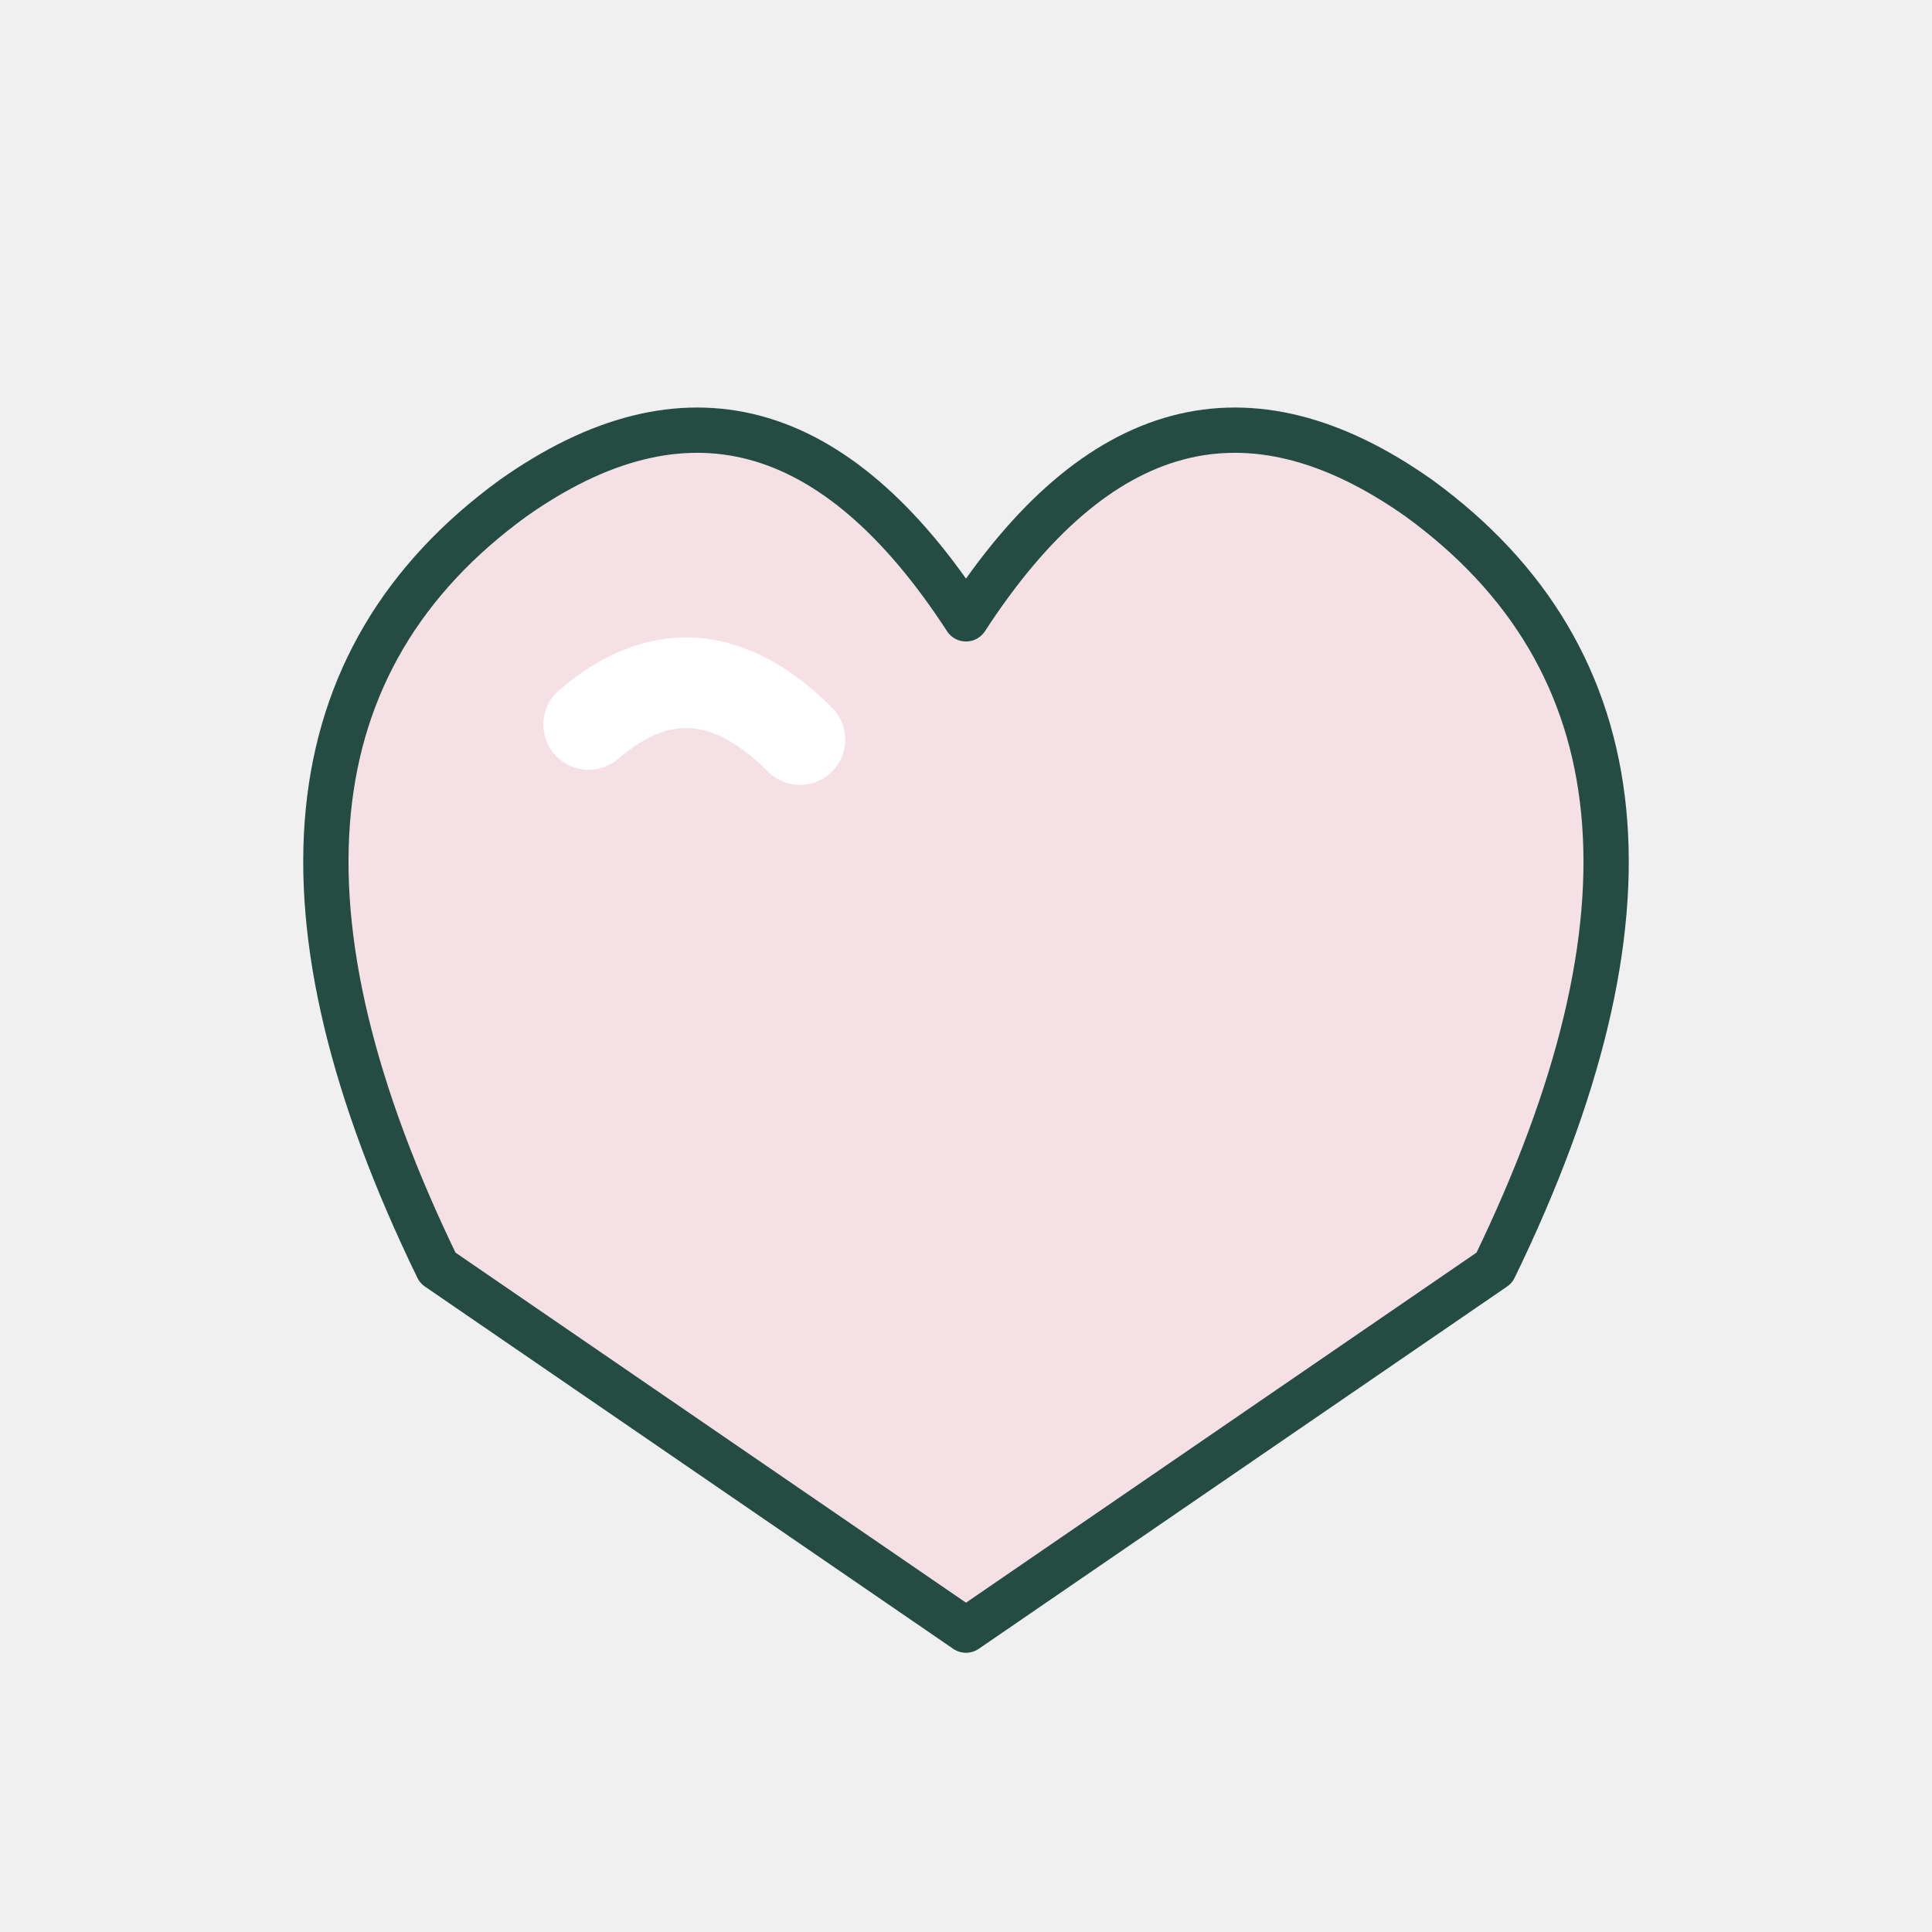
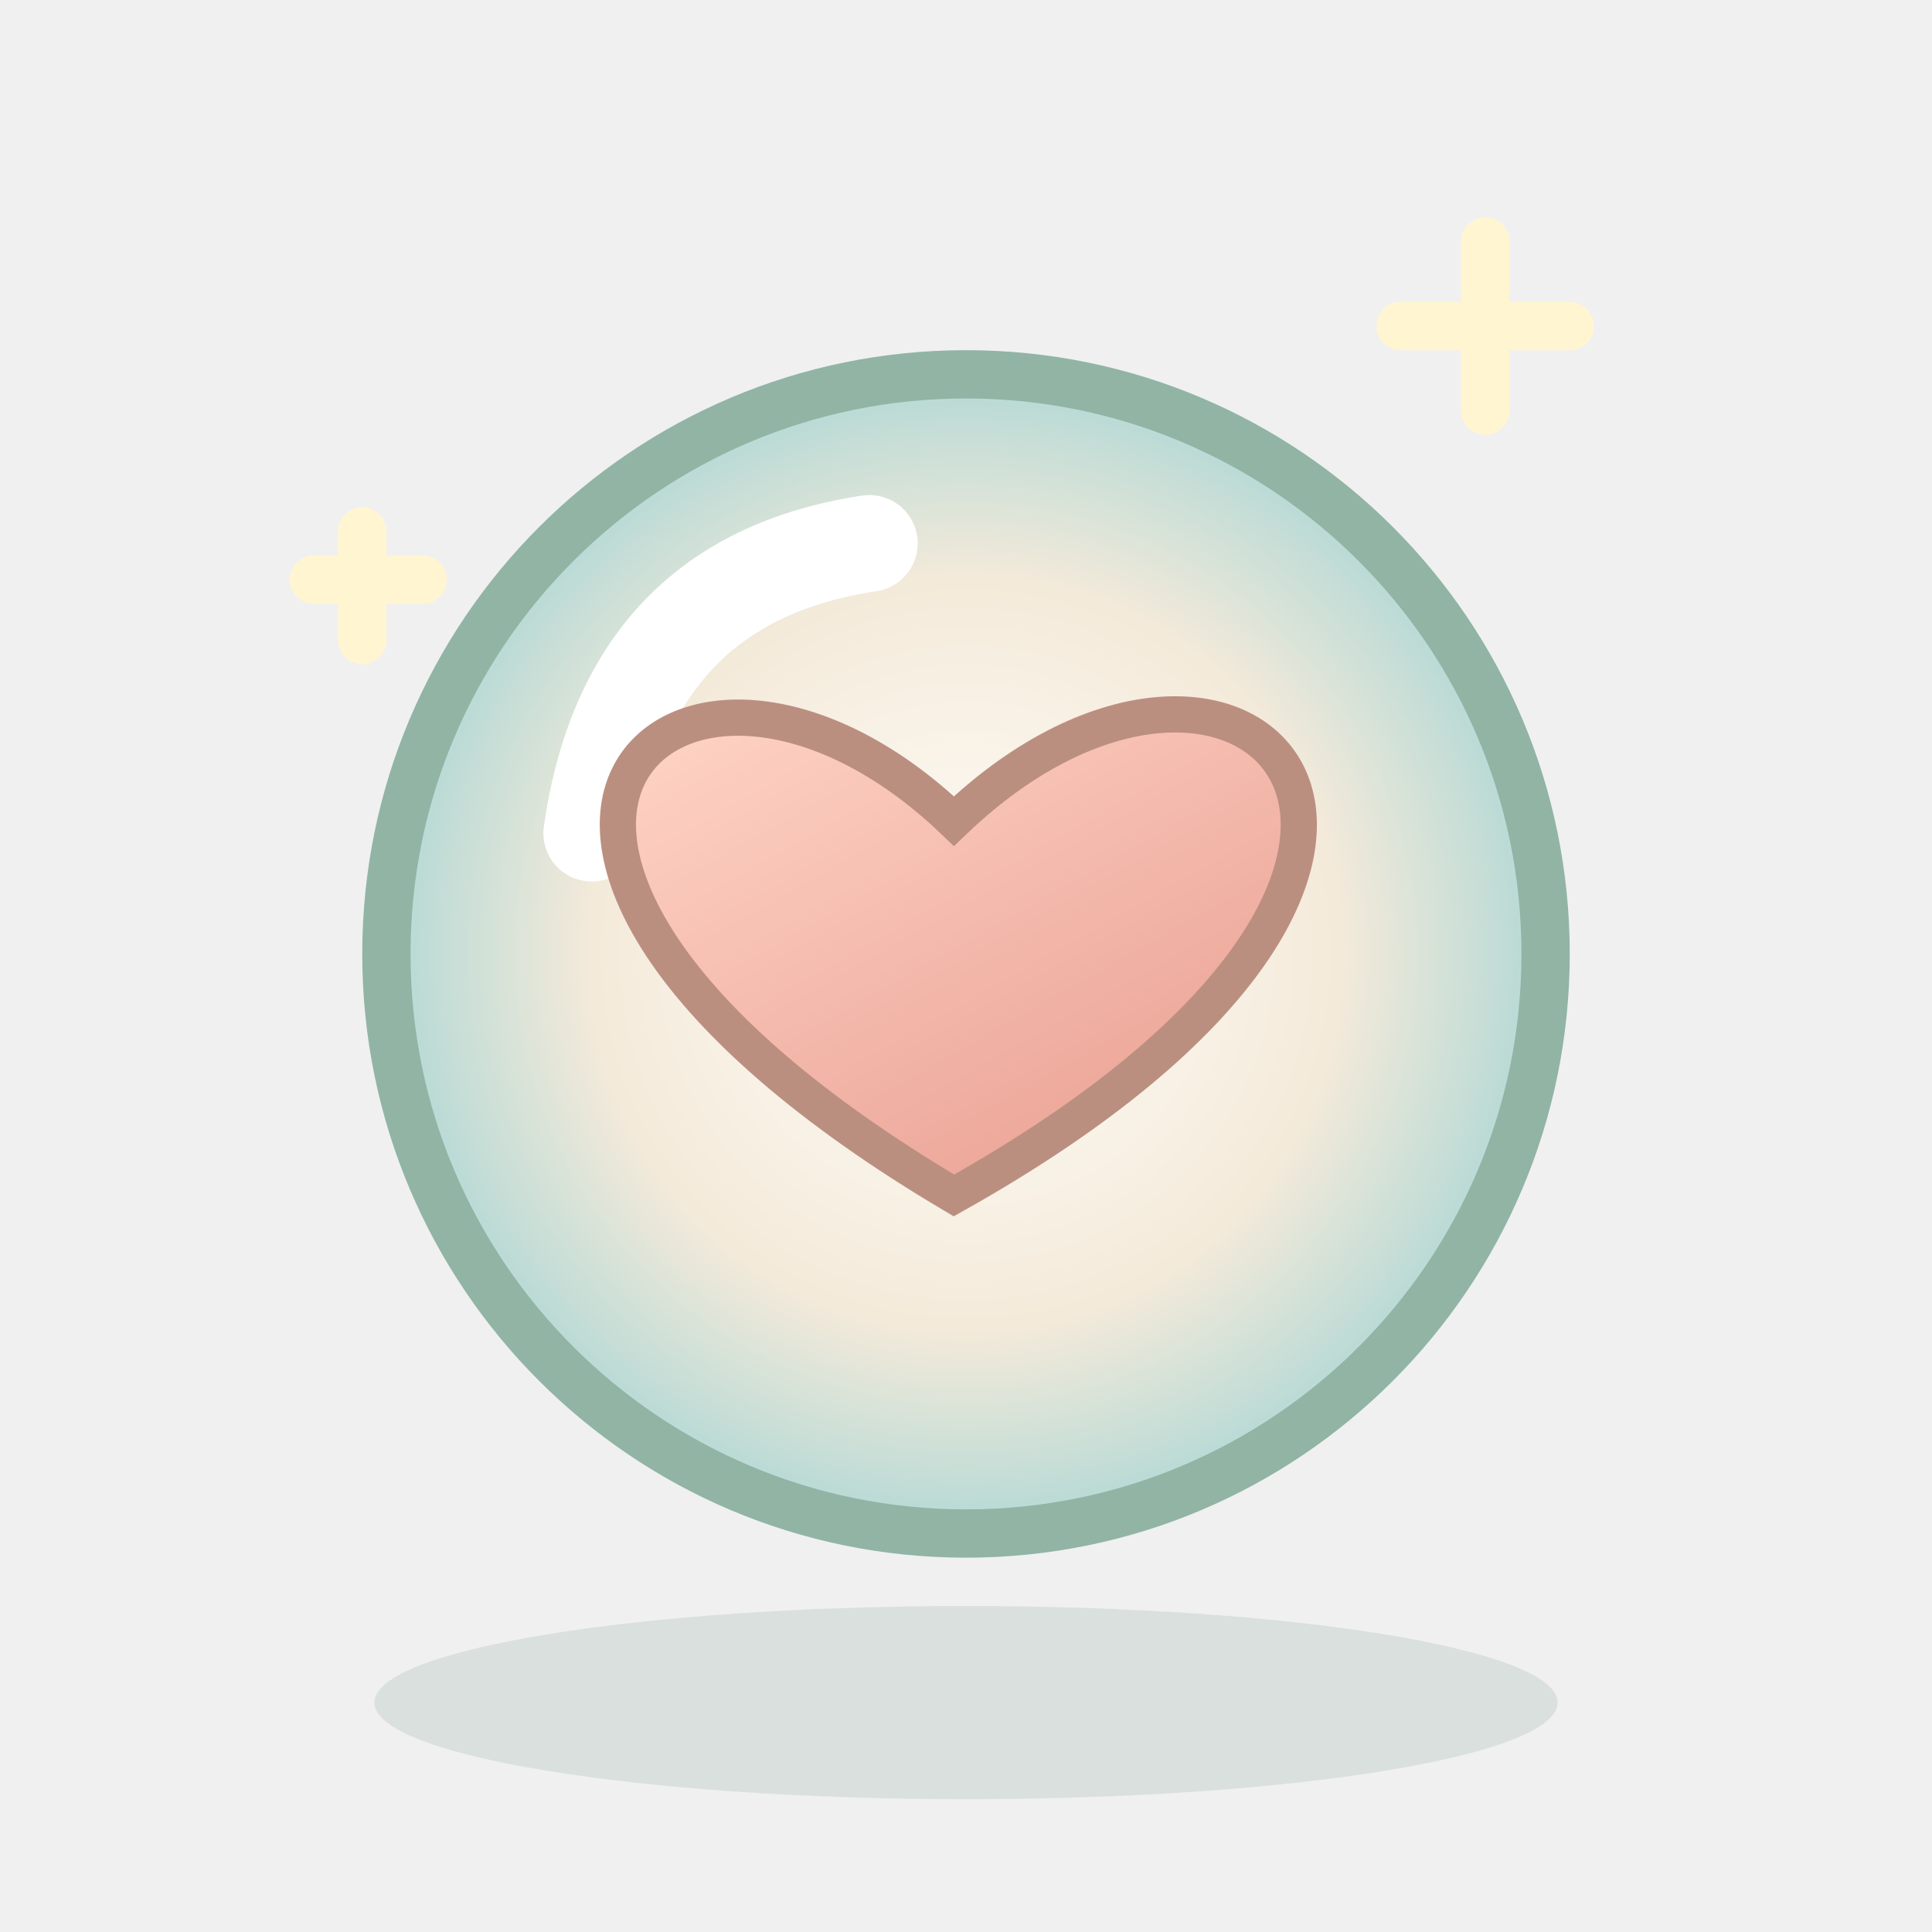
- <svg xmlns="http://www.w3.org/2000/svg" viewBox="0 0 128 128" fill="none">
-   <g stroke="#244c43" stroke-width="3" stroke-linecap="round" stroke-linejoin="round">
-     <path d="M29 84q-17-35 5-51q17-12 30 8q13-20 30-8q22 16 5 51L64 108Z" fill="#f5e0e6" />
-     <path d="M39 48q7-6 14 1" stroke="white" stroke-width="6" />
+ <svg xmlns="http://www.w3.org/2000/svg" viewBox="0 0 160 160" fill="none">
+   <defs>
+     <linearGradient id="gold" x2=".5" y2="1">
+       <stop stop-color="#fff0ac" />
+       <stop offset="1" stop-color="#edb45d" />
+     </linearGradient>
+     <linearGradient id="mint" x2=".8" y2="1">
+       <stop stop-color="#bde3cd" />
+       <stop offset="1" stop-color="#69ab91" />
+     </linearGradient>
+     <linearGradient id="water" x2=".8" y2="1">
+       <stop stop-color="#c3f0f1" />
+       <stop offset="1" stop-color="#70b5c3" />
+     </linearGradient>
+     <linearGradient id="pink" x2=".8" y2="1">
+       <stop stop-color="#ffd5c7" />
+       <stop offset="1" stop-color="#e9a093" />
+     </linearGradient>
+     <radialGradient id="pearl">
+       <stop stop-color="#fffef9" />
+       <stop offset=".65" stop-color="#f4eada" />
+       <stop offset="1" stop-color="#b5d9d5" />
+     </radialGradient>
+   </defs>
+   <ellipse cx="80" cy="141" rx="49" ry="8" fill="#346a57" opacity=".12" />
+   <g stroke="#487065" stroke-width="4" stroke-linecap="round" stroke-linejoin="round">
+     <circle cx="80" cy="79" r="48" fill="url(#pearl)" stroke="#91b4a5" />
+     <path d="M49 69q3-21 23-24" stroke="#fff" stroke-width="8" />
  </g>
+   <path d="M123 20v14m-7-7h14M30 44v9m-4-5h9" stroke="#fff6d1" stroke-width="4" stroke-linecap="round" />
+   <path d="M79 99C30 70 56 46 79 68c24-23 50 3 0 31Z" fill="url(#pink)" stroke="#bb8f80" stroke-width="3" />
</svg>
